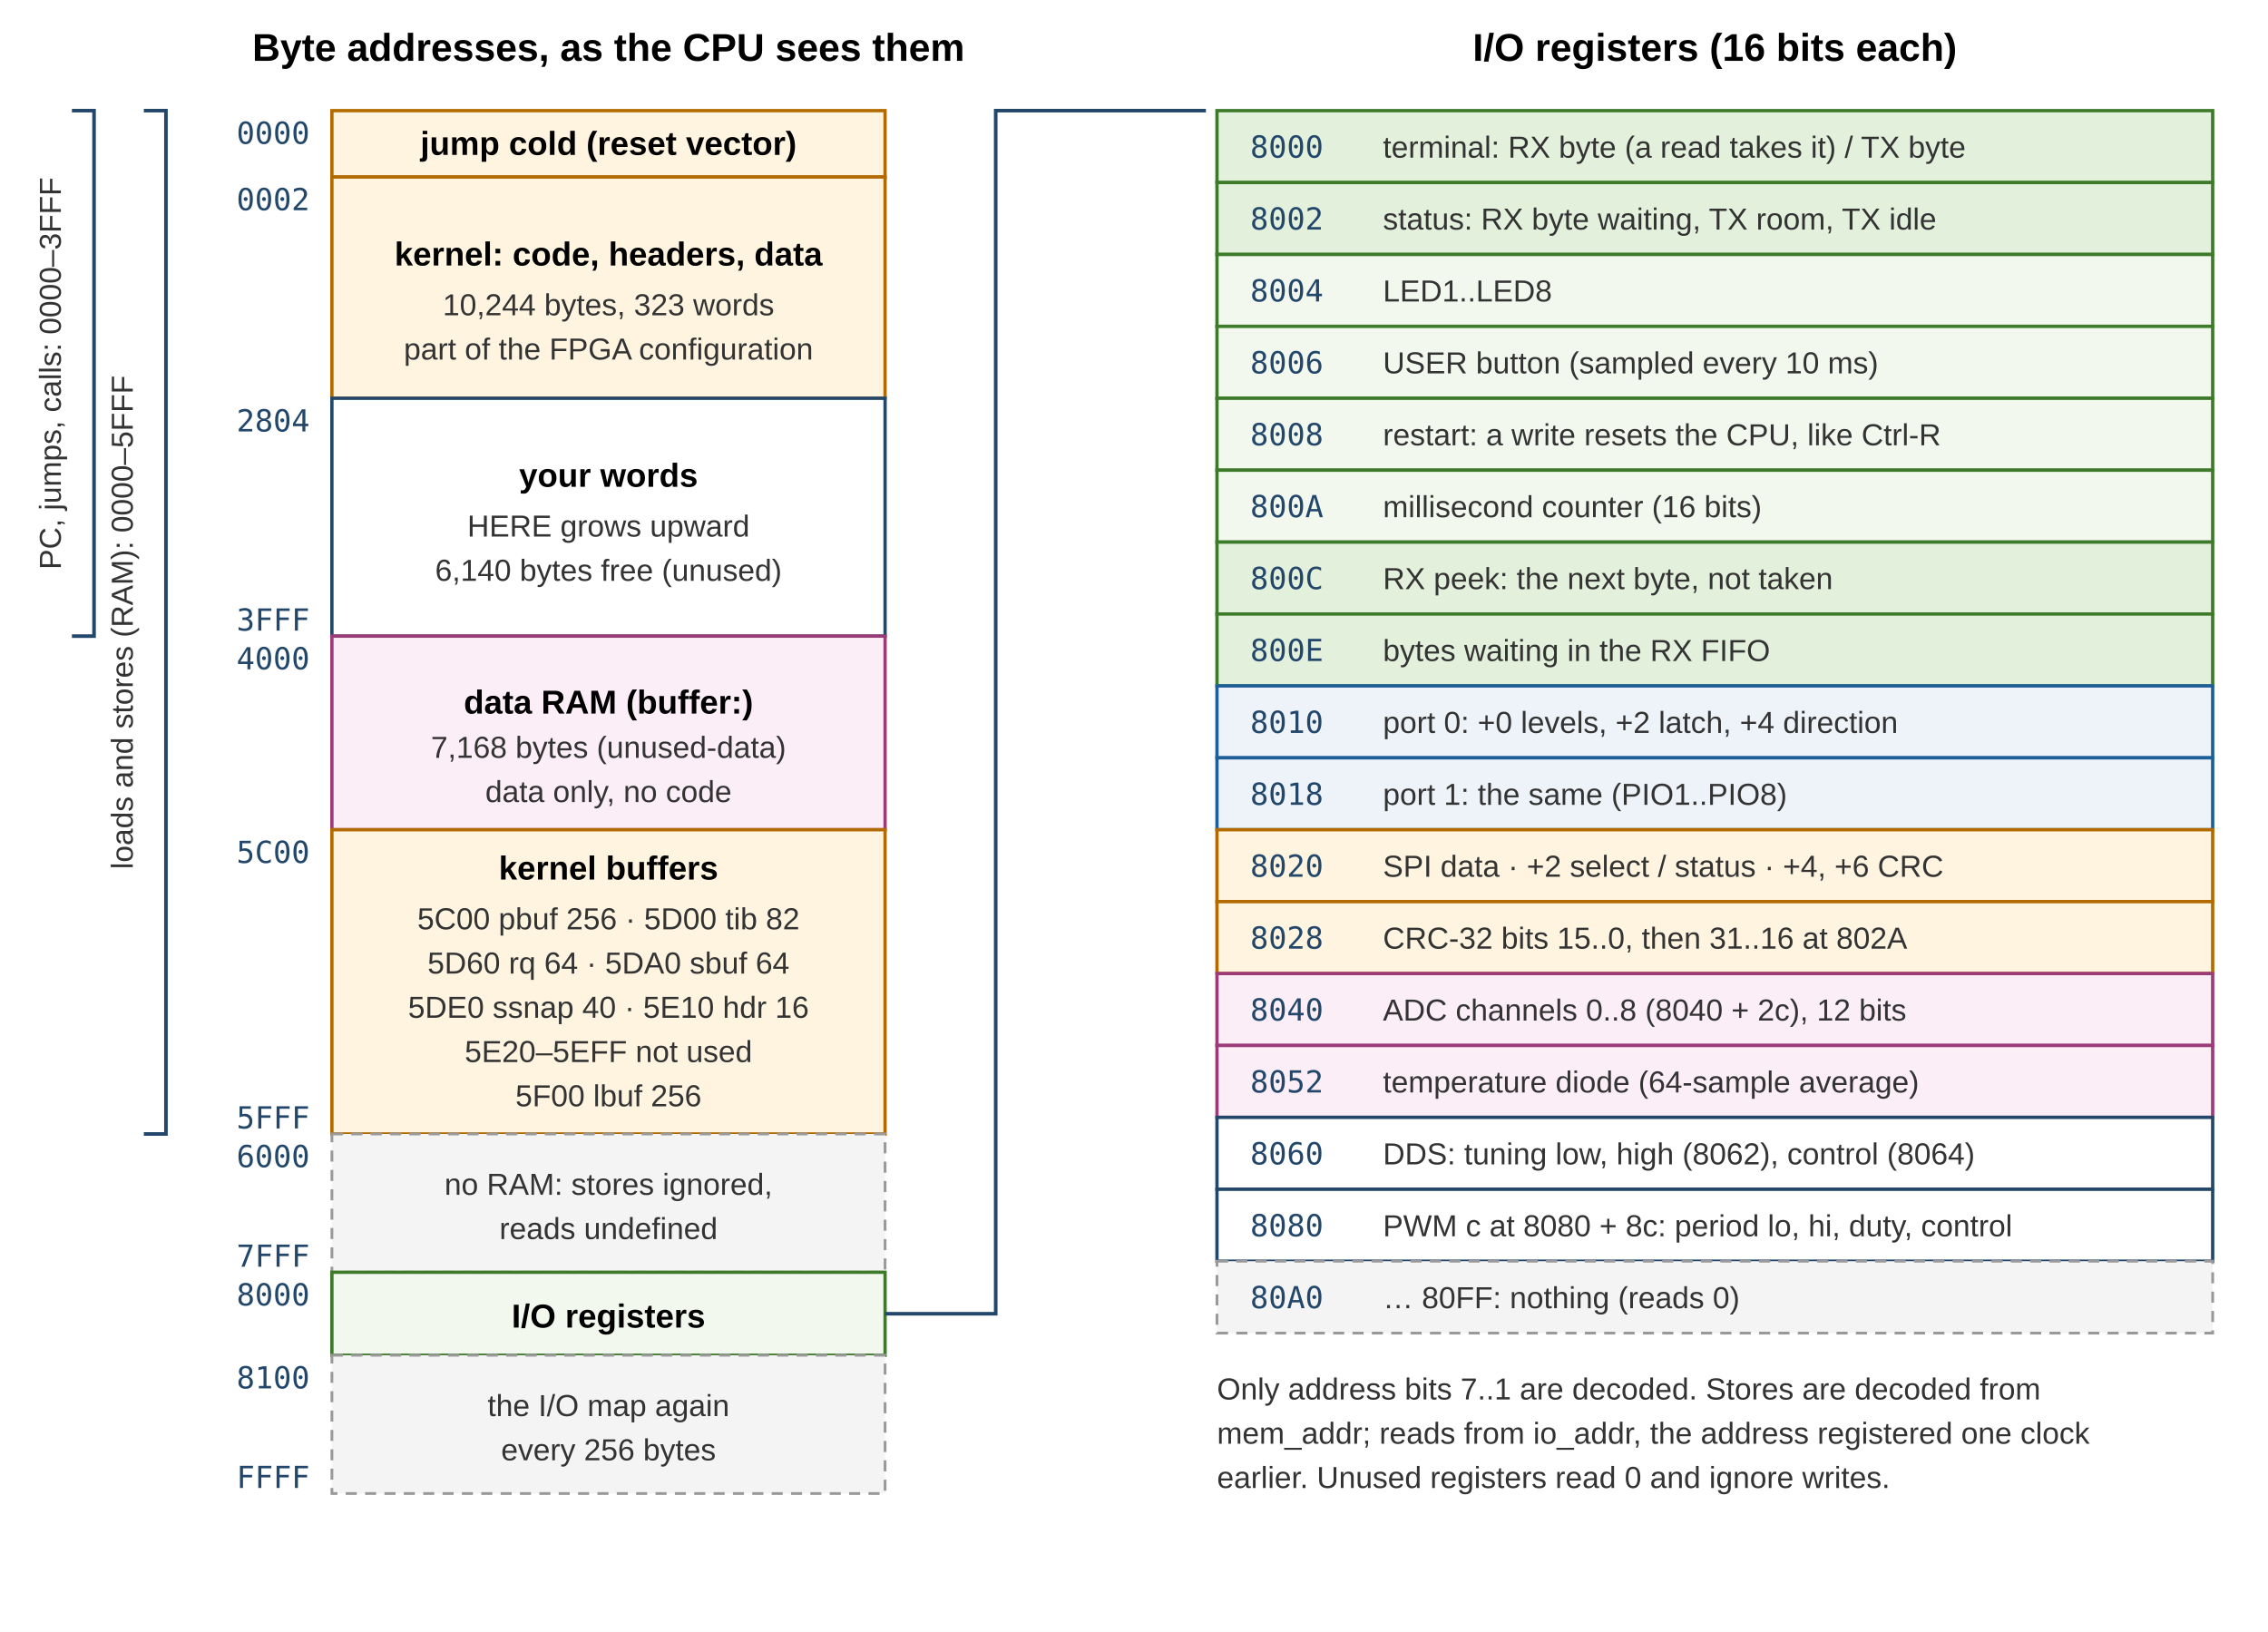
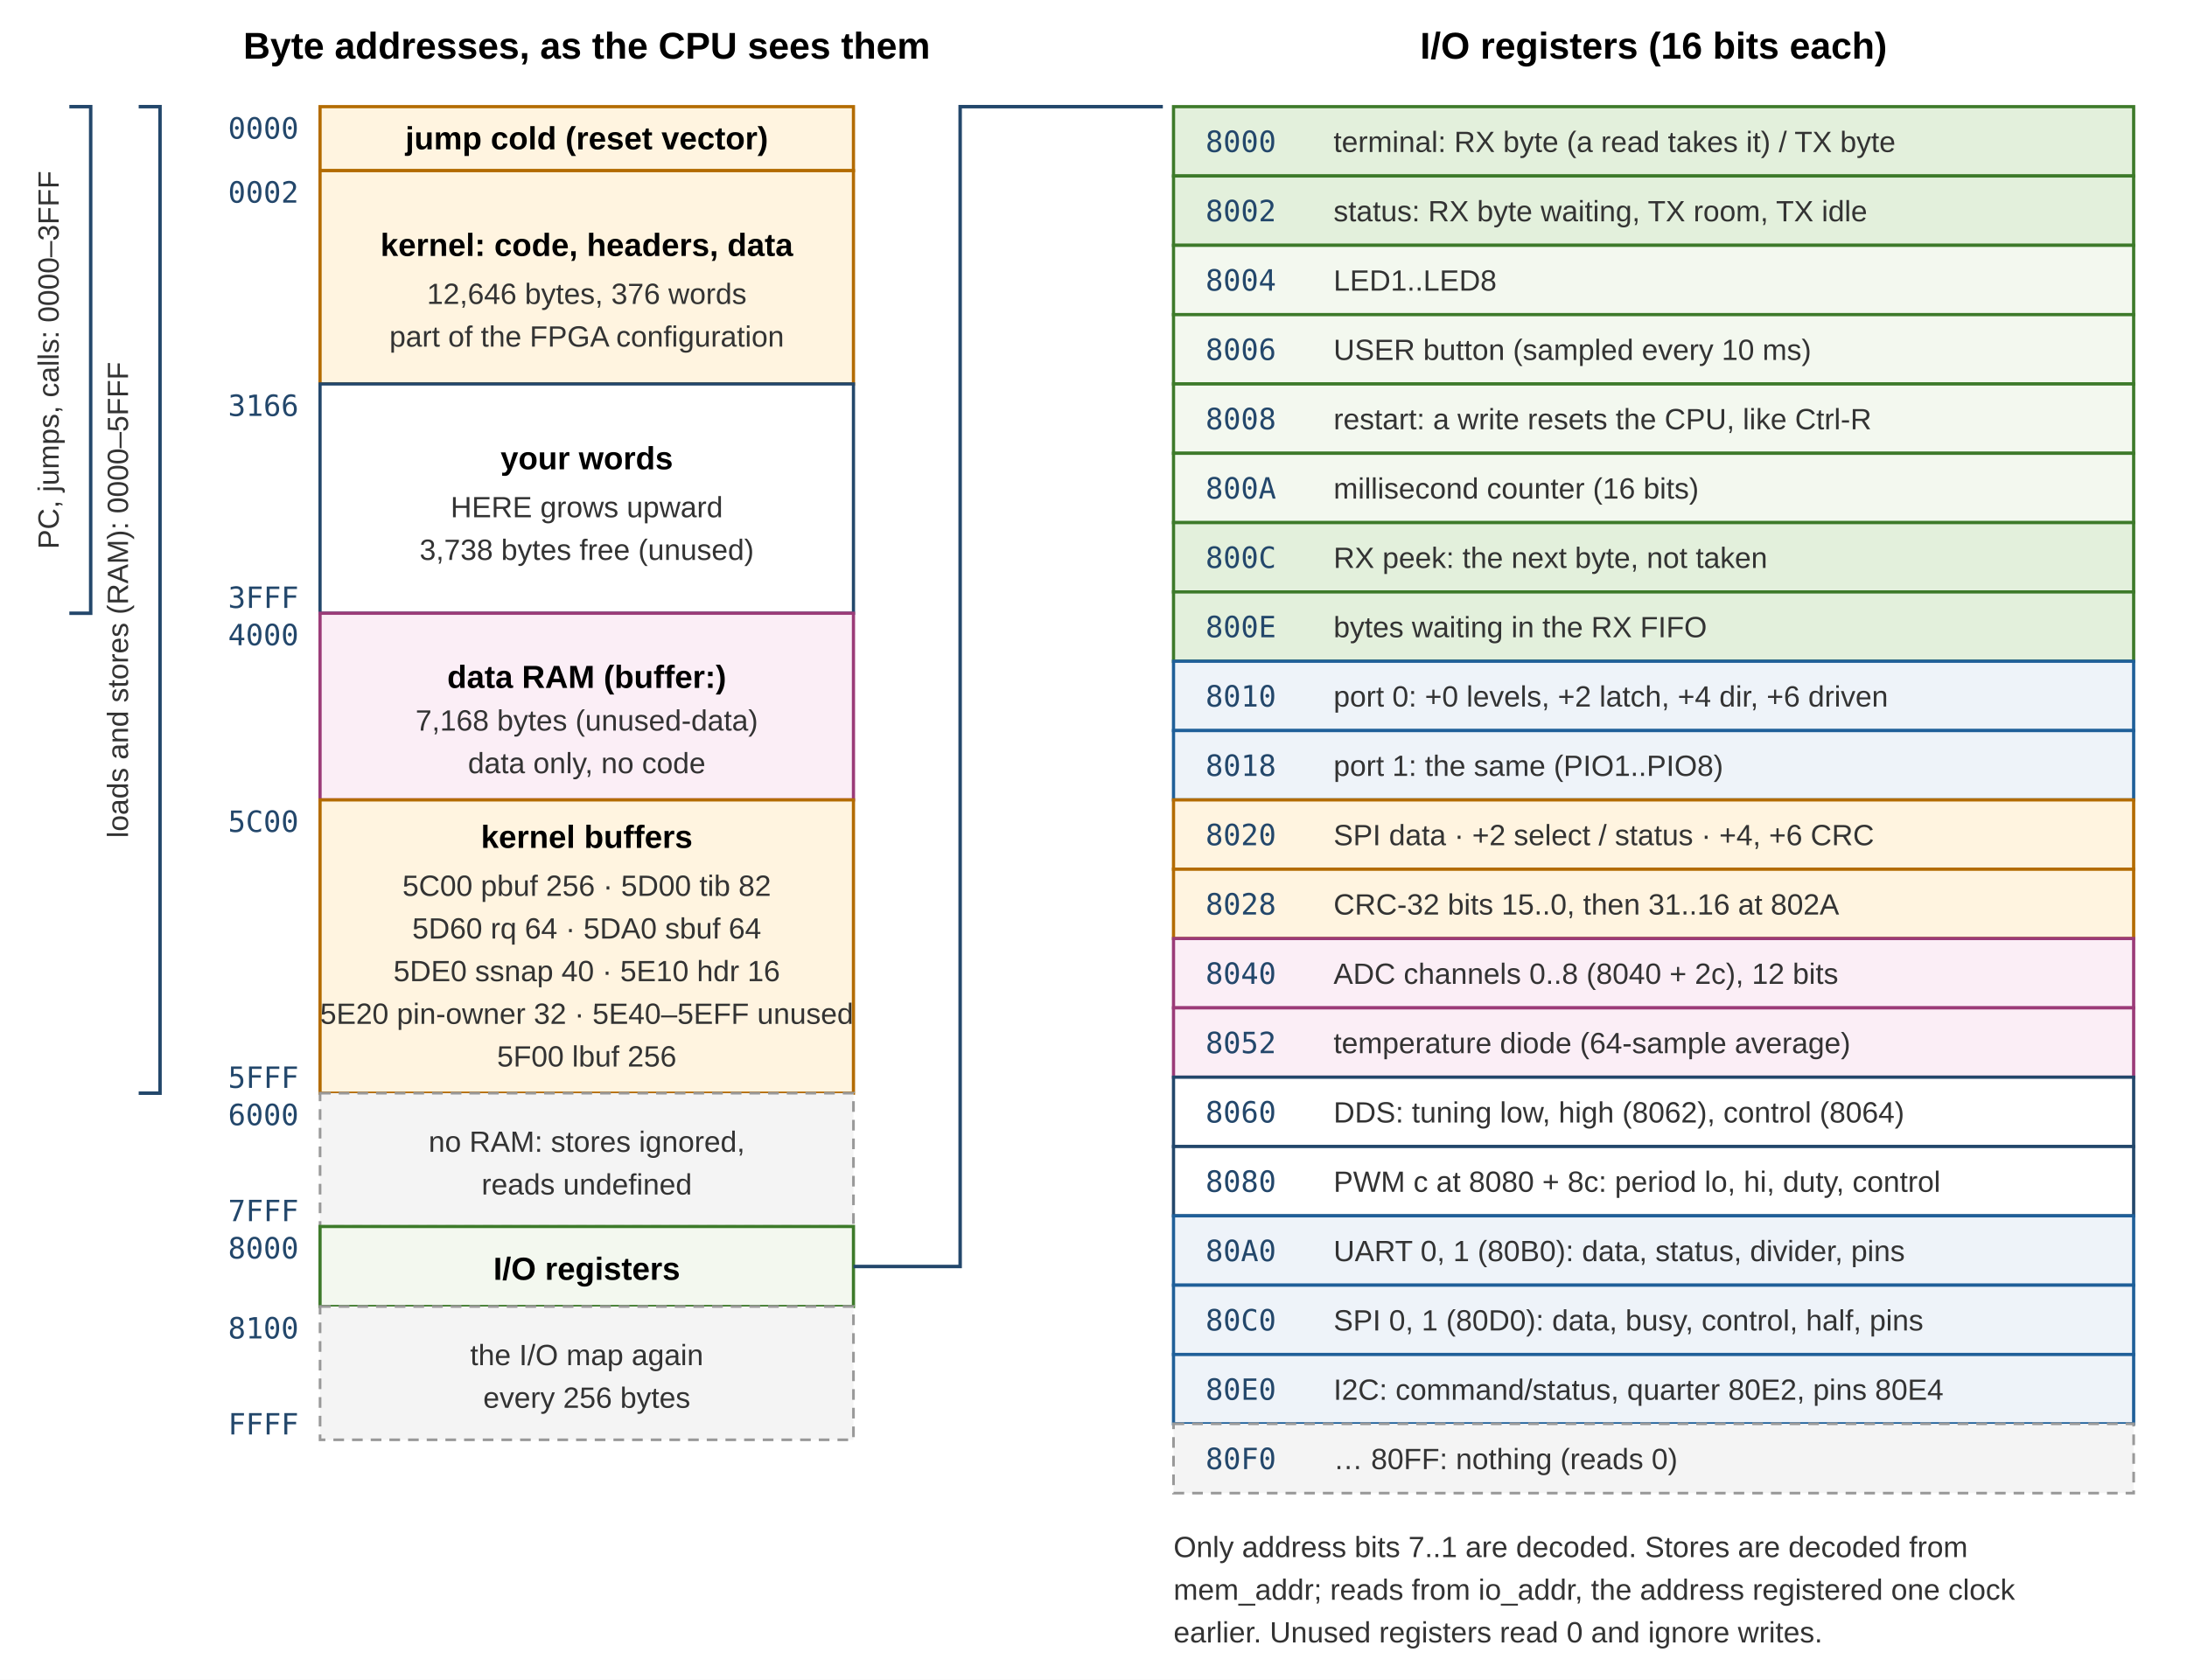
- <svg xmlns="http://www.w3.org/2000/svg" viewBox="0 0 820 590" font-family="Segoe UI, Arial, sans-serif" font-size="12">
+ <svg xmlns="http://www.w3.org/2000/svg" viewBox="0 0 820 630" font-family="Segoe UI, Arial, sans-serif" font-size="12">
  <defs>
    <style>
      .a{font-family:Consolas,monospace;font-size:11px;fill:#23476b}
      .t{font-weight:600;font-size:12px}
      .s{font-size:11px;fill:#333}
      .h{font-weight:700;font-size:14px}
      .k{fill:#fff4e0;stroke:#b36b00;stroke-width:1.2}
      .u{fill:#fff;stroke:#23476b;stroke-width:1.2}
      .m{fill:#f4f4f4;stroke:#999;stroke-width:1;stroke-dasharray:4 3}
      .io{fill:#f3f8ef;stroke:#3d7a2a;stroke-width:1.2}
      .n{fill:#e3f0dc;stroke:#3d7a2a;stroke-width:1.2}
      .d{fill:#fbeef6;stroke:#9b3b78;stroke-width:1.2}
      .g{fill:#eef3f9;stroke:#1f5f99;stroke-width:1.2}
      .ln{stroke:#23476b;stroke-width:1.3;fill:none}
    </style>
  </defs>
-   <rect width="820" height="590" fill="#fff" />
+   <rect width="820" height="630" fill="#fff" />
  <text class="h" x="220" y="22" text-anchor="middle">Byte addresses, as the CPU sees them</text>
  <text class="h" x="620" y="22" text-anchor="middle">I/O registers (16 bits each)</text>
  <path class="ln" d="M26,40 L34,40 L34,230 L26,230" />
  <text class="s" x="22" y="135" transform="rotate(-90 22 135)" text-anchor="middle">PC, jumps, calls: 0000–3FFF</text>
  <path class="ln" d="M52,40 L60,40 L60,410 L52,410" />
  <text class="s" x="48" y="225" transform="rotate(-90 48 225)" text-anchor="middle">loads and stores (RAM): 0000–5FFF</text>
  <rect class="k" x="120" y="40" width="200" height="24" />
  <text class="t" x="220" y="56" text-anchor="middle">jump cold (reset vector)</text>
  <text class="a" x="112" y="52" text-anchor="end">0000</text>
  <rect class="k" x="120" y="64" width="200" height="80" />
  <text class="t" x="220" y="96" text-anchor="middle">kernel: code, headers, data</text>
-   <text class="s" x="220" y="114" text-anchor="middle">10,244 bytes, 323 words</text>
+   <text class="s" x="220" y="114" text-anchor="middle">12,646 bytes, 376 words</text>
  <text class="s" x="220" y="130" text-anchor="middle">part of the FPGA configuration</text>
  <text class="a" x="112" y="76" text-anchor="end">0002</text>
  <rect class="u" x="120" y="144" width="200" height="86" />
  <text class="t" x="220" y="176" text-anchor="middle">your words</text>
  <text class="s" x="220" y="194" text-anchor="middle">HERE grows upward</text>
-   <text class="s" x="220" y="210" text-anchor="middle">6,140 bytes free (unused)</text>
-   <text class="a" x="112" y="156" text-anchor="end">2804</text>
+   <text class="s" x="220" y="210" text-anchor="middle">3,738 bytes free (unused)</text>
+   <text class="a" x="112" y="156" text-anchor="end">3166</text>
  <text class="a" x="112" y="228" text-anchor="end">3FFF</text>
  <rect class="d" x="120" y="230" width="200" height="70" />
  <text class="t" x="220" y="258" text-anchor="middle">data RAM (buffer:)</text>
  <text class="s" x="220" y="274" text-anchor="middle">7,168 bytes (unused-data)</text>
  <text class="s" x="220" y="290" text-anchor="middle">data only, no code</text>
  <text class="a" x="112" y="242" text-anchor="end">4000</text>
  <rect class="k" x="120" y="300" width="200" height="110" />
  <text class="t" x="220" y="318" text-anchor="middle">kernel buffers</text>
  <text class="s" x="220" y="336" text-anchor="middle">5C00 pbuf 256 · 5D00 tib 82</text>
  <text class="s" x="220" y="352" text-anchor="middle">5D60 rq 64 · 5DA0 sbuf 64</text>
  <text class="s" x="220" y="368" text-anchor="middle">5DE0 ssnap 40 · 5E10 hdr 16</text>
-   <text class="s" x="220" y="384" text-anchor="middle">5E20–5EFF not used</text>
+   <text class="s" x="220" y="384" text-anchor="middle">5E20 pin-owner 32 · 5E40–5EFF unused</text>
  <text class="s" x="220" y="400" text-anchor="middle">5F00 lbuf 256</text>
  <text class="a" x="112" y="312" text-anchor="end">5C00</text>
  <text class="a" x="112" y="408" text-anchor="end">5FFF</text>
  <rect class="m" x="120" y="410" width="200" height="50" />
  <text class="s" x="220" y="432" text-anchor="middle">no RAM: stores ignored,</text>
  <text class="s" x="220" y="448" text-anchor="middle">reads undefined</text>
  <text class="a" x="112" y="422" text-anchor="end">6000</text>
  <text class="a" x="112" y="458" text-anchor="end">7FFF</text>
  <rect class="io" x="120" y="460" width="200" height="30" />
  <text class="t" x="220" y="480" text-anchor="middle">I/O registers</text>
  <text class="a" x="112" y="472" text-anchor="end">8000</text>
  <rect class="m" x="120" y="490" width="200" height="50" />
  <text class="s" x="220" y="512" text-anchor="middle">the I/O map again</text>
  <text class="s" x="220" y="528" text-anchor="middle">every 256 bytes</text>
  <text class="a" x="112" y="502" text-anchor="end">8100</text>
  <text class="a" x="112" y="538" text-anchor="end">FFFF</text>
  <path class="ln" d="M320,475 L360,475 L360,40 L436,40" />
  <rect class="n" x="440" y="40" width="360" height="26" />
  <text class="a" x="452" y="57">8000</text>
  <text class="s" x="500" y="57">terminal: RX byte (a read takes it) / TX byte</text>
  <rect class="n" x="440" y="66" width="360" height="26" />
  <text class="a" x="452" y="83">8002</text>
  <text class="s" x="500" y="83">status: RX byte waiting, TX room, TX idle</text>
  <rect class="io" x="440" y="92" width="360" height="26" />
  <text class="a" x="452" y="109">8004</text>
  <text class="s" x="500" y="109">LED1..LED8</text>
  <rect class="io" x="440" y="118" width="360" height="26" />
  <text class="a" x="452" y="135">8006</text>
  <text class="s" x="500" y="135">USER button (sampled every 10 ms)</text>
  <rect class="io" x="440" y="144" width="360" height="26" />
  <text class="a" x="452" y="161">8008</text>
  <text class="s" x="500" y="161">restart: a write resets the CPU, like Ctrl-R</text>
  <rect class="io" x="440" y="170" width="360" height="26" />
  <text class="a" x="452" y="187">800A</text>
  <text class="s" x="500" y="187">millisecond counter (16 bits)</text>
  <rect class="n" x="440" y="196" width="360" height="26" />
  <text class="a" x="452" y="213">800C</text>
  <text class="s" x="500" y="213">RX peek: the next byte, not taken</text>
  <rect class="n" x="440" y="222" width="360" height="26" />
  <text class="a" x="452" y="239">800E</text>
  <text class="s" x="500" y="239">bytes waiting in the RX FIFO</text>
  <rect class="g" x="440" y="248" width="360" height="26" />
  <text class="a" x="452" y="265">8010</text>
-   <text class="s" x="500" y="265">port 0: +0 levels, +2 latch, +4 direction</text>
+   <text class="s" x="500" y="265">port 0: +0 levels, +2 latch, +4 dir, +6 driven</text>
  <rect class="g" x="440" y="274" width="360" height="26" />
  <text class="a" x="452" y="291">8018</text>
  <text class="s" x="500" y="291">port 1: the same (PIO1..PIO8)</text>
  <rect class="k" x="440" y="300" width="360" height="26" />
  <text class="a" x="452" y="317">8020</text>
  <text class="s" x="500" y="317">SPI data · +2 select / status · +4, +6 CRC</text>
  <rect class="k" x="440" y="326" width="360" height="26" />
  <text class="a" x="452" y="343">8028</text>
  <text class="s" x="500" y="343">CRC-32 bits 15..0, then 31..16 at 802A</text>
  <rect class="d" x="440" y="352" width="360" height="26" />
  <text class="a" x="452" y="369">8040</text>
  <text class="s" x="500" y="369">ADC channels 0..8 (8040 + 2c), 12 bits</text>
  <rect class="d" x="440" y="378" width="360" height="26" />
  <text class="a" x="452" y="395">8052</text>
  <text class="s" x="500" y="395">temperature diode (64-sample average)</text>
  <rect class="u" x="440" y="404" width="360" height="26" />
  <text class="a" x="452" y="421">8060</text>
  <text class="s" x="500" y="421">DDS: tuning low, high (8062), control (8064)</text>
  <rect class="u" x="440" y="430" width="360" height="26" />
  <text class="a" x="452" y="447">8080</text>
  <text class="s" x="500" y="447">PWM c at 8080 + 8c: period lo, hi, duty, control</text>
-   <rect class="m" x="440" y="456" width="360" height="26" />
+   <rect class="g" x="440" y="456" width="360" height="26" />
  <text class="a" x="452" y="473">80A0</text>
-   <text class="s" x="500" y="473">… 80FF: nothing (reads 0)</text>
-   <text class="s" x="440" y="506">Only address bits 7..1 are decoded. Stores are decoded from</text>
-   <text class="s" x="440" y="522">mem_addr; reads from io_addr, the address registered one clock</text>
-   <text class="s" x="440" y="538">earlier. Unused registers read 0 and ignore writes.</text>
+   <text class="s" x="500" y="473">UART 0, 1 (80B0): data, status, divider, pins</text>
+   <rect class="g" x="440" y="482" width="360" height="26" />
+   <text class="a" x="452" y="499">80C0</text>
+   <text class="s" x="500" y="499">SPI 0, 1 (80D0): data, busy, control, half, pins</text>
+   <rect class="g" x="440" y="508" width="360" height="26" />
+   <text class="a" x="452" y="525">80E0</text>
+   <text class="s" x="500" y="525">I2C: command/status, quarter 80E2, pins 80E4</text>
+   <rect class="m" x="440" y="534" width="360" height="26" />
+   <text class="a" x="452" y="551">80F0</text>
+   <text class="s" x="500" y="551">… 80FF: nothing (reads 0)</text>
+   <text class="s" x="440" y="584">Only address bits 7..1 are decoded. Stores are decoded from</text>
+   <text class="s" x="440" y="600">mem_addr; reads from io_addr, the address registered one clock</text>
+   <text class="s" x="440" y="616">earlier. Unused registers read 0 and ignore writes.</text>
</svg>
